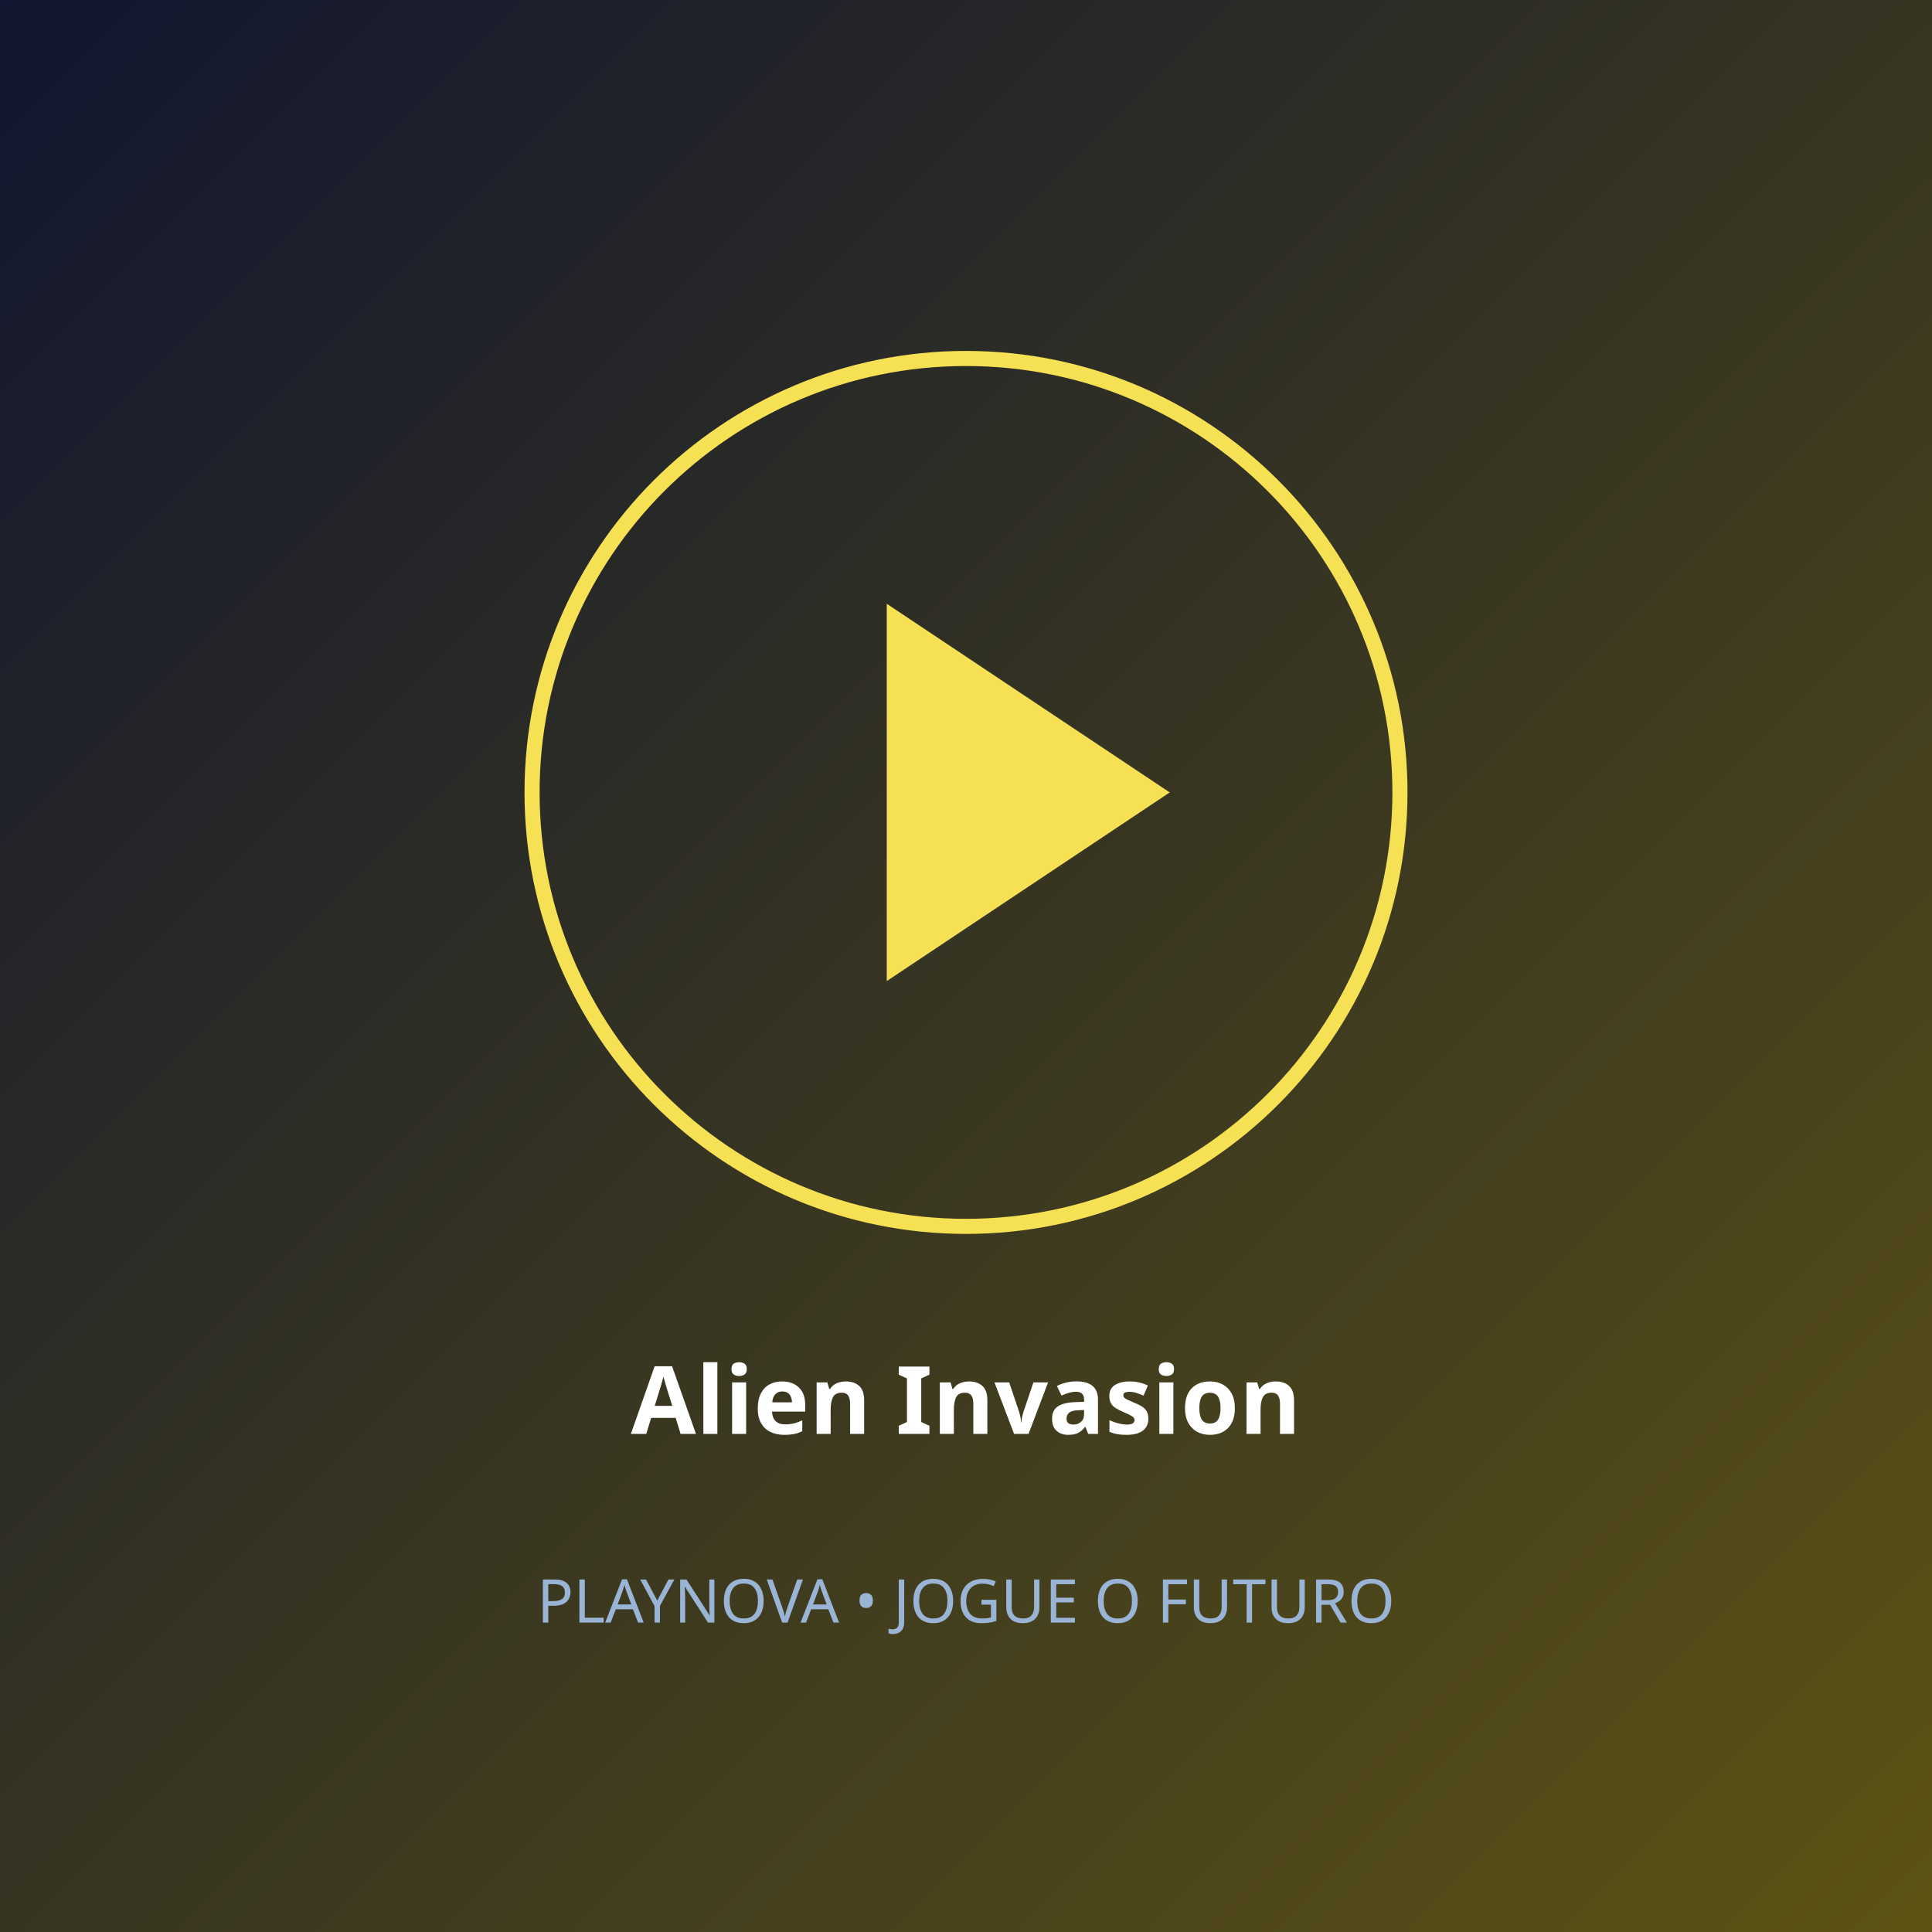
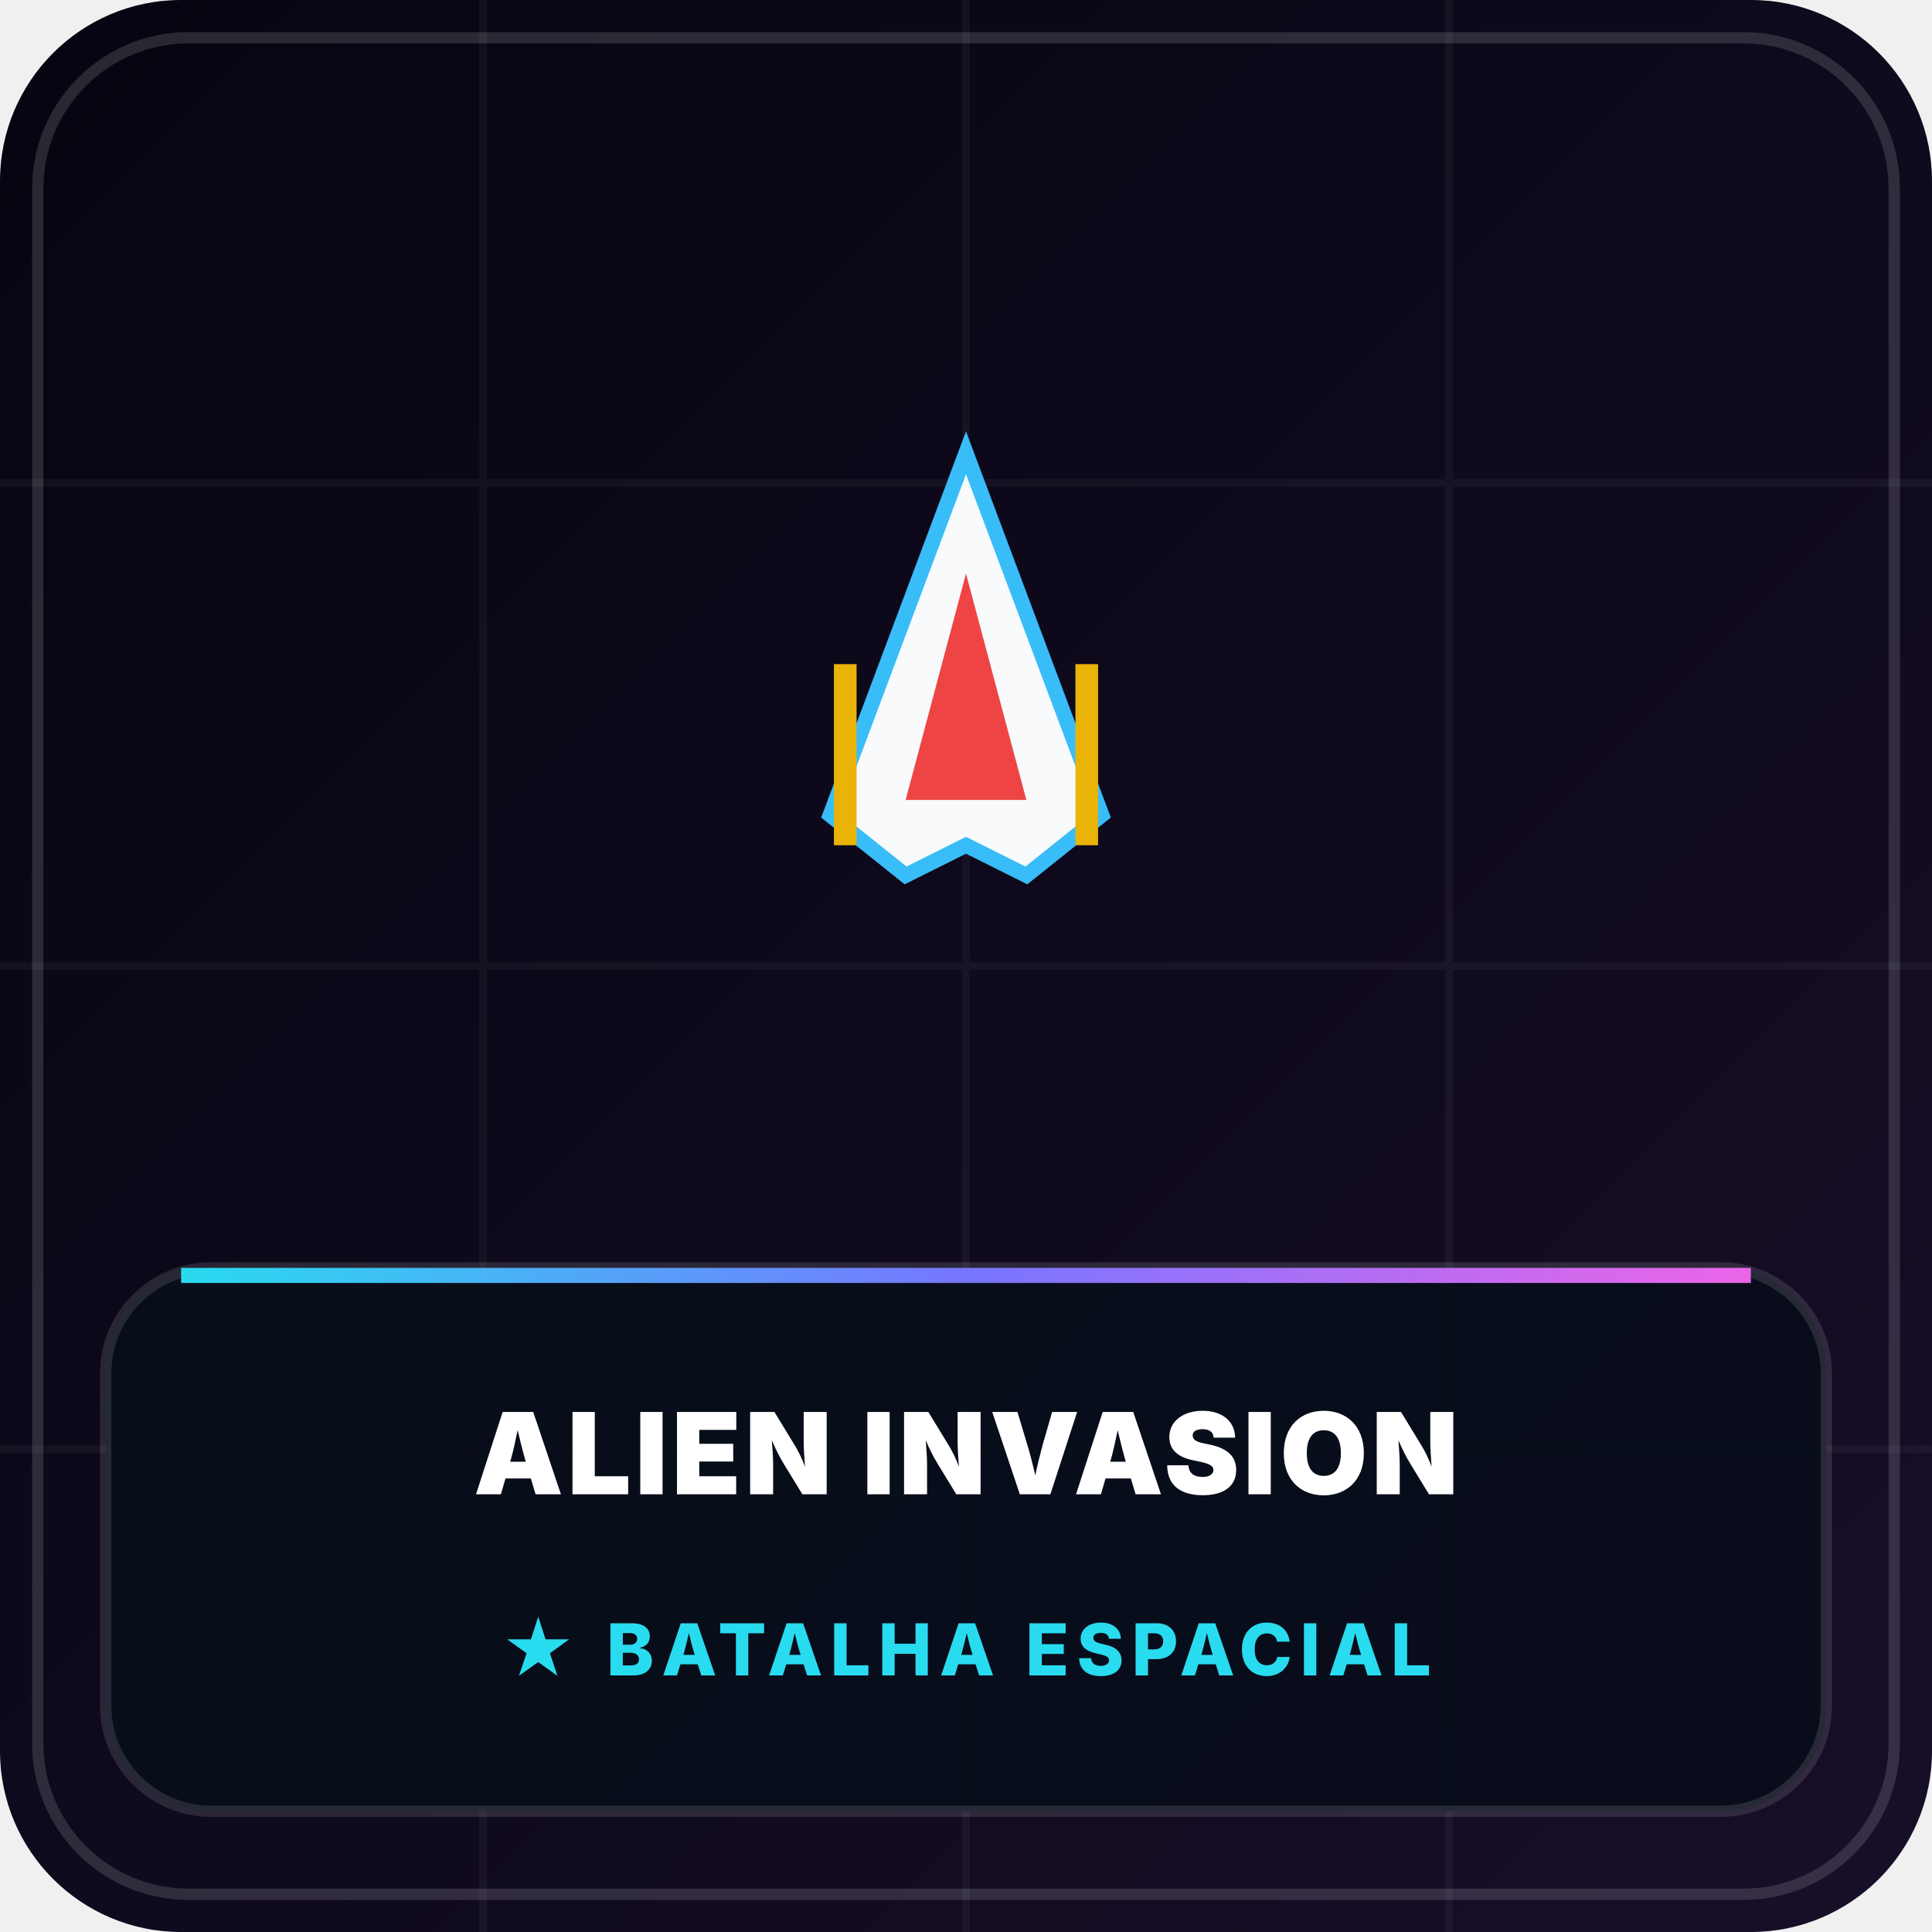
- <svg xmlns="http://www.w3.org/2000/svg" width="512" height="512" viewBox="0 0 512 512">
+ <svg xmlns="http://www.w3.org/2000/svg" viewBox="0 0 256 256" width="256" height="256">
  <defs>
-     <linearGradient id="bg" x2="1" y2="1">
-       <stop stop-color="#111630" />
-       <stop offset="1" stop-color="hsl(52,65%,22%)" />
+     <linearGradient id="bg_alien-invasion" x1="0%" y1="0%" x2="100%" y2="100%">
+       <stop offset="0%" stop-color="#050510" />
+       <stop offset="100%" stop-color="#180e29" />
    </linearGradient>
+     <linearGradient id="cyber_alien-invasion" x1="0%" y1="0%" x2="100%" y2="0%">
+       <stop offset="0%" stop-color="#29dbef" />
+       <stop offset="50%" stop-color="#7776ff" />
+       <stop offset="100%" stop-color="#ec65e8" />
+     </linearGradient>
+     <filter id="glow_alien-invasion" x="-20%" y="-20%" width="140%" height="140%">
+       <feGaussianBlur stdDeviation="3" result="blur" />
+       <feComposite in="SourceGraphic" in2="blur" operator="over" />
+     </filter>
  </defs>
-   <rect width="512" height="512" fill="url(#bg)" />
-   <circle cx="256" cy="210" r="115" fill="none" stroke="hsl(52,90%,65%)" stroke-width="4" />
-   <path d="M235 160 L310 210 L235 260Z" fill="hsl(52,90%,65%)" />
-   <text x="256" y="380" fill="white" font-family="sans-serif" font-weight="bold" font-size="25" text-anchor="middle">Alien Invasion</text>
-   <text x="256" y="430" fill="#99b4d5" font-family="sans-serif" font-size="16" text-anchor="middle">PLAYNOVA • JOGUE O FUTURO</text>
+   <rect width="256" height="256" rx="24" fill="url(#bg_alien-invasion)" />
+   <path d="M0 64 H256 M0 128 H256 M0 192 H256 M64 0 V256 M128 0 V256 M192 0 V256" stroke="rgba(255,255,255,0.04)" stroke-width="1" />
+   <rect x="5" y="5" width="246" height="246" rx="20" fill="none" stroke="rgba(255,255,255,0.14)" stroke-width="1.5" />
+   <g transform="translate(128, 96)">
+     <polygon points="0,-36 18,12 8,20 0,16 -8,20 -18,12" fill="#f8fafc" stroke="#38bdf8" stroke-width="2" />
+     <polygon points="0,-20 8,10 -8,10" fill="#ef4444" />
+     <line x1="-16" y1="-8" x2="-16" y2="16" stroke="#eab308" stroke-width="3" />
+     <line x1="16" y1="-8" x2="16" y2="16" stroke="#eab308" stroke-width="3" />
+     <line x1="0" y1="-38" x2="0" y2="-48" stroke="#38bdf8" stroke-width="3" filter="url(#glow_alien-invasion)" />
+   </g>
+   <rect x="14" y="168" width="228" height="72" rx="14" fill="rgba(8,13,26,0.92)" stroke="rgba(255,255,255,0.12)" stroke-width="1.5" />
+   <rect x="24" y="168" width="208" height="2" fill="url(#cyber_alien-invasion)" />
+   <text x="128" y="198" font-family="system-ui, -apple-system, sans-serif" font-size="15" font-weight="900" fill="#ffffff" text-anchor="middle" letter-spacing="0.5">ALIEN INVASION</text>
+   <text x="128" y="222" font-family="system-ui, -apple-system, sans-serif" font-size="9.5" font-weight="800" fill="#29dbef" text-anchor="middle" letter-spacing="1">★ BATALHA ESPACIAL</text>
</svg>
